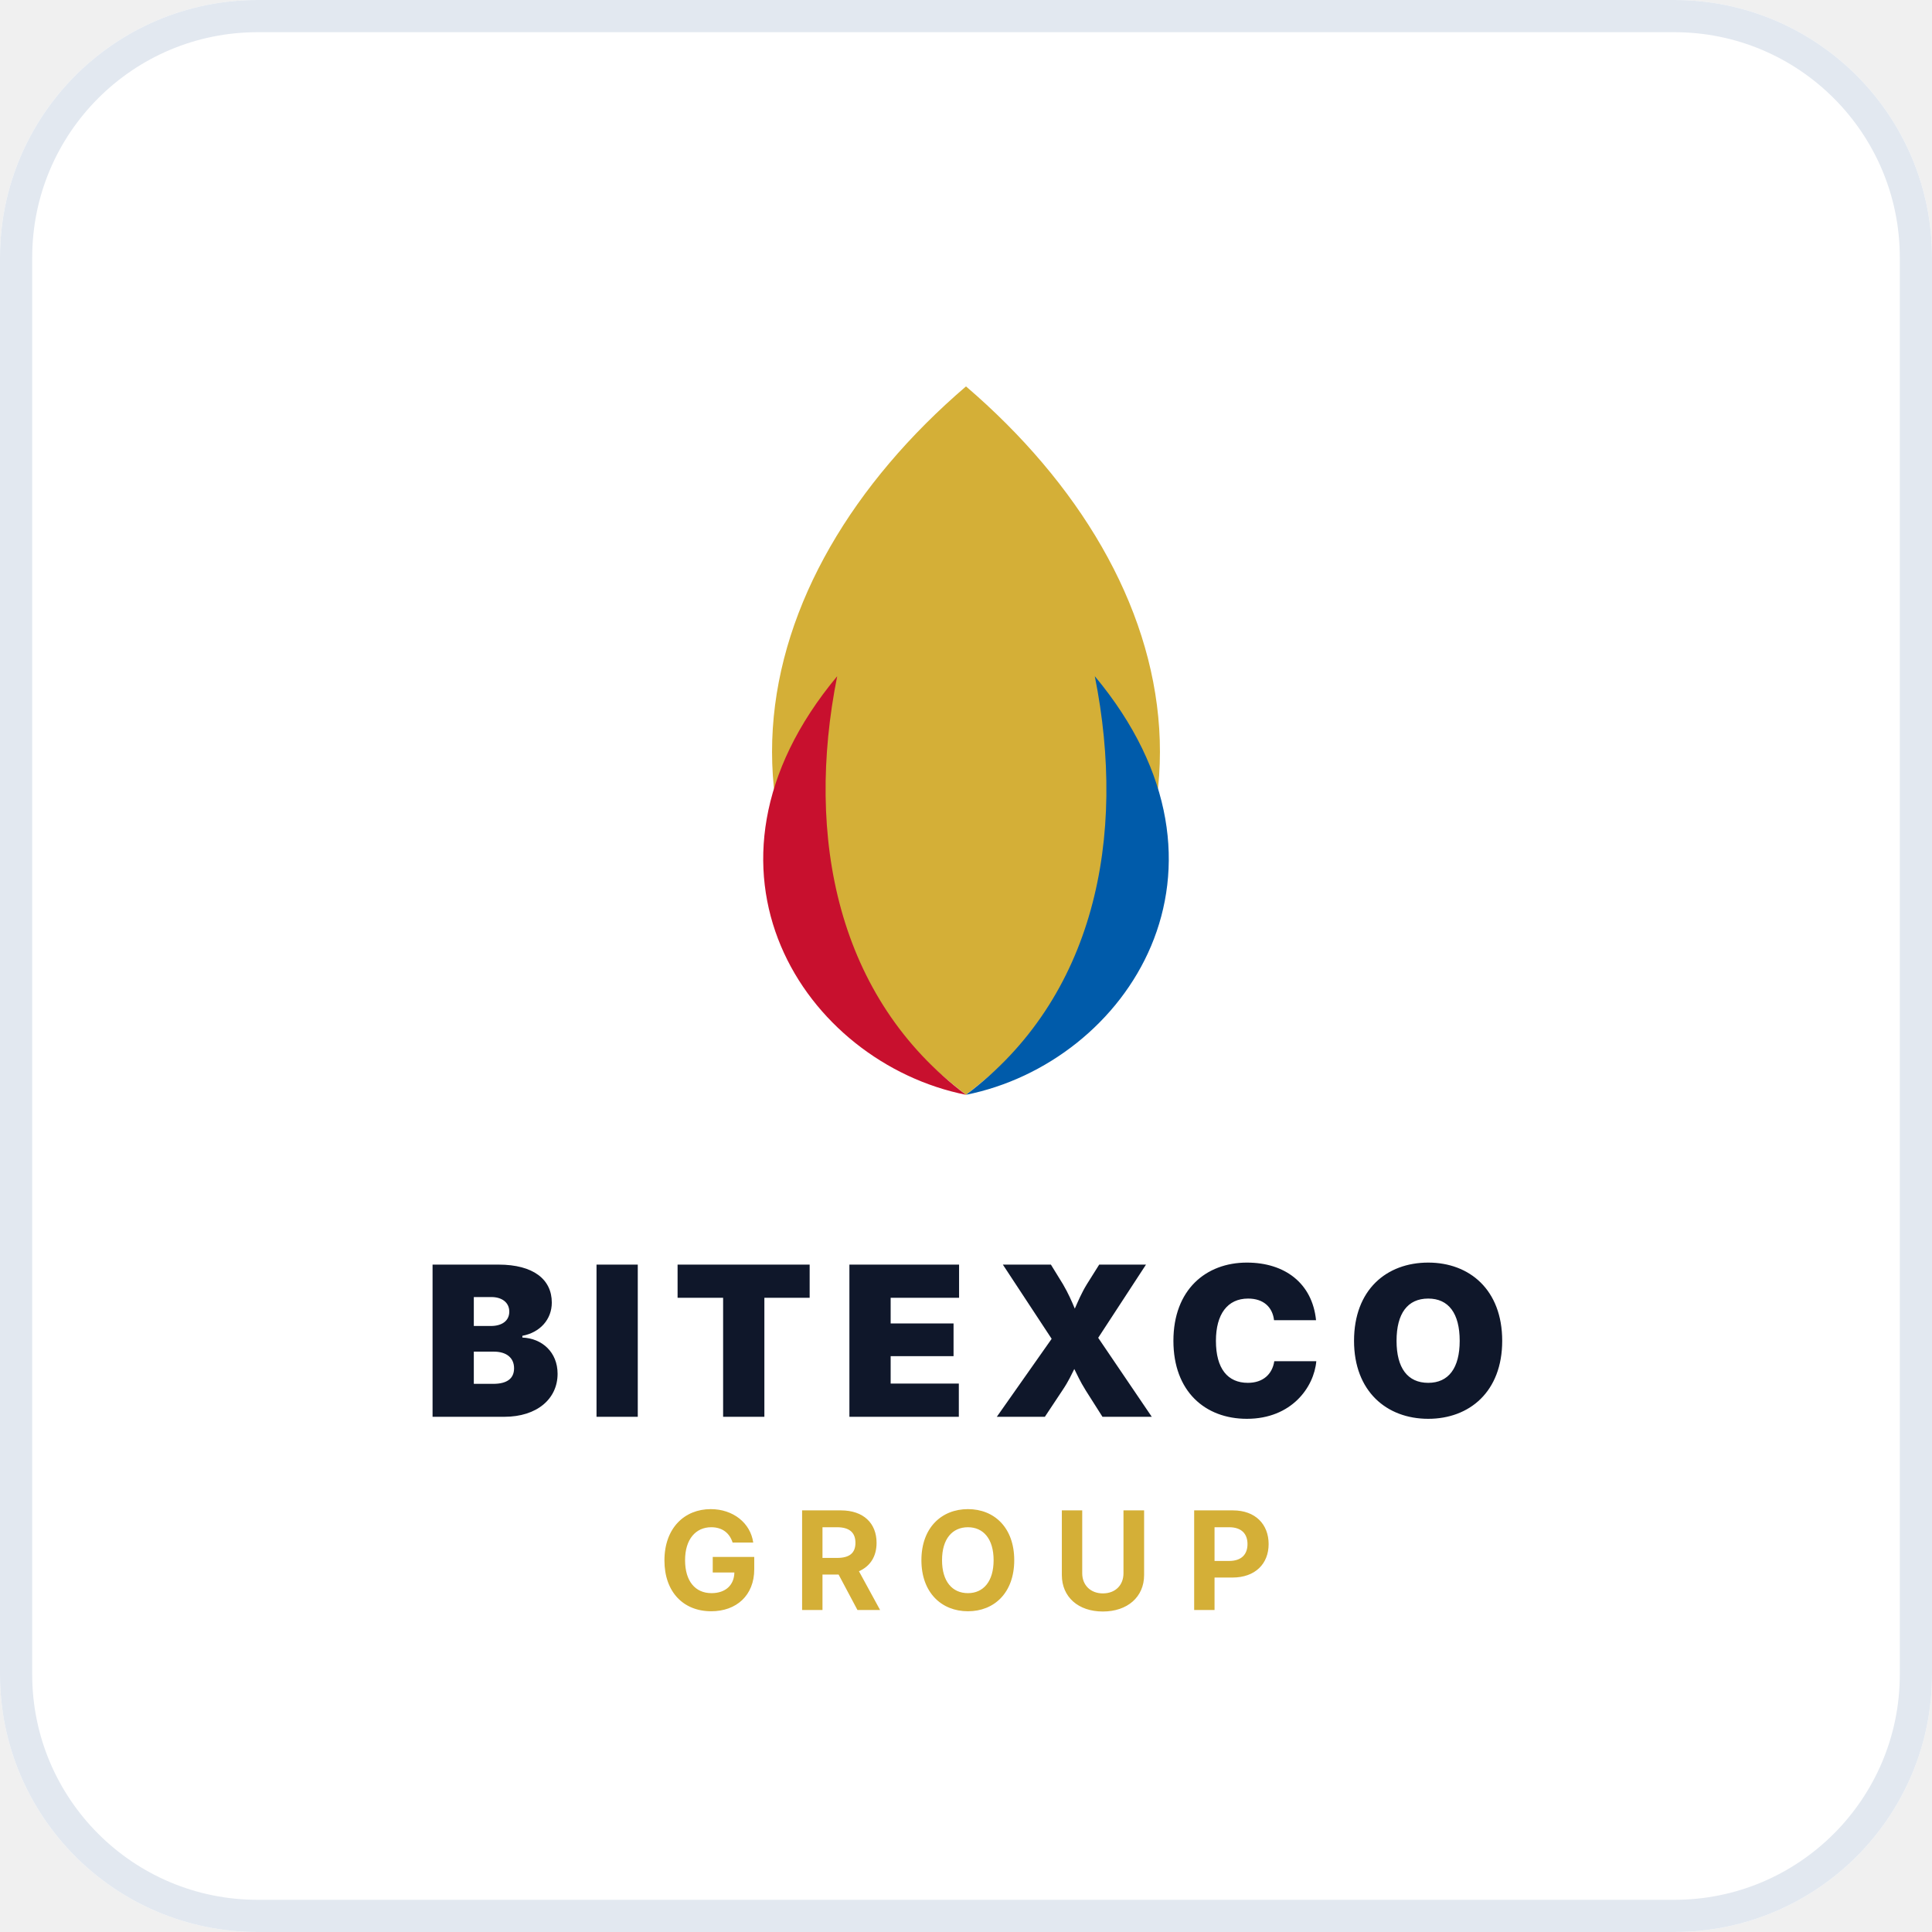
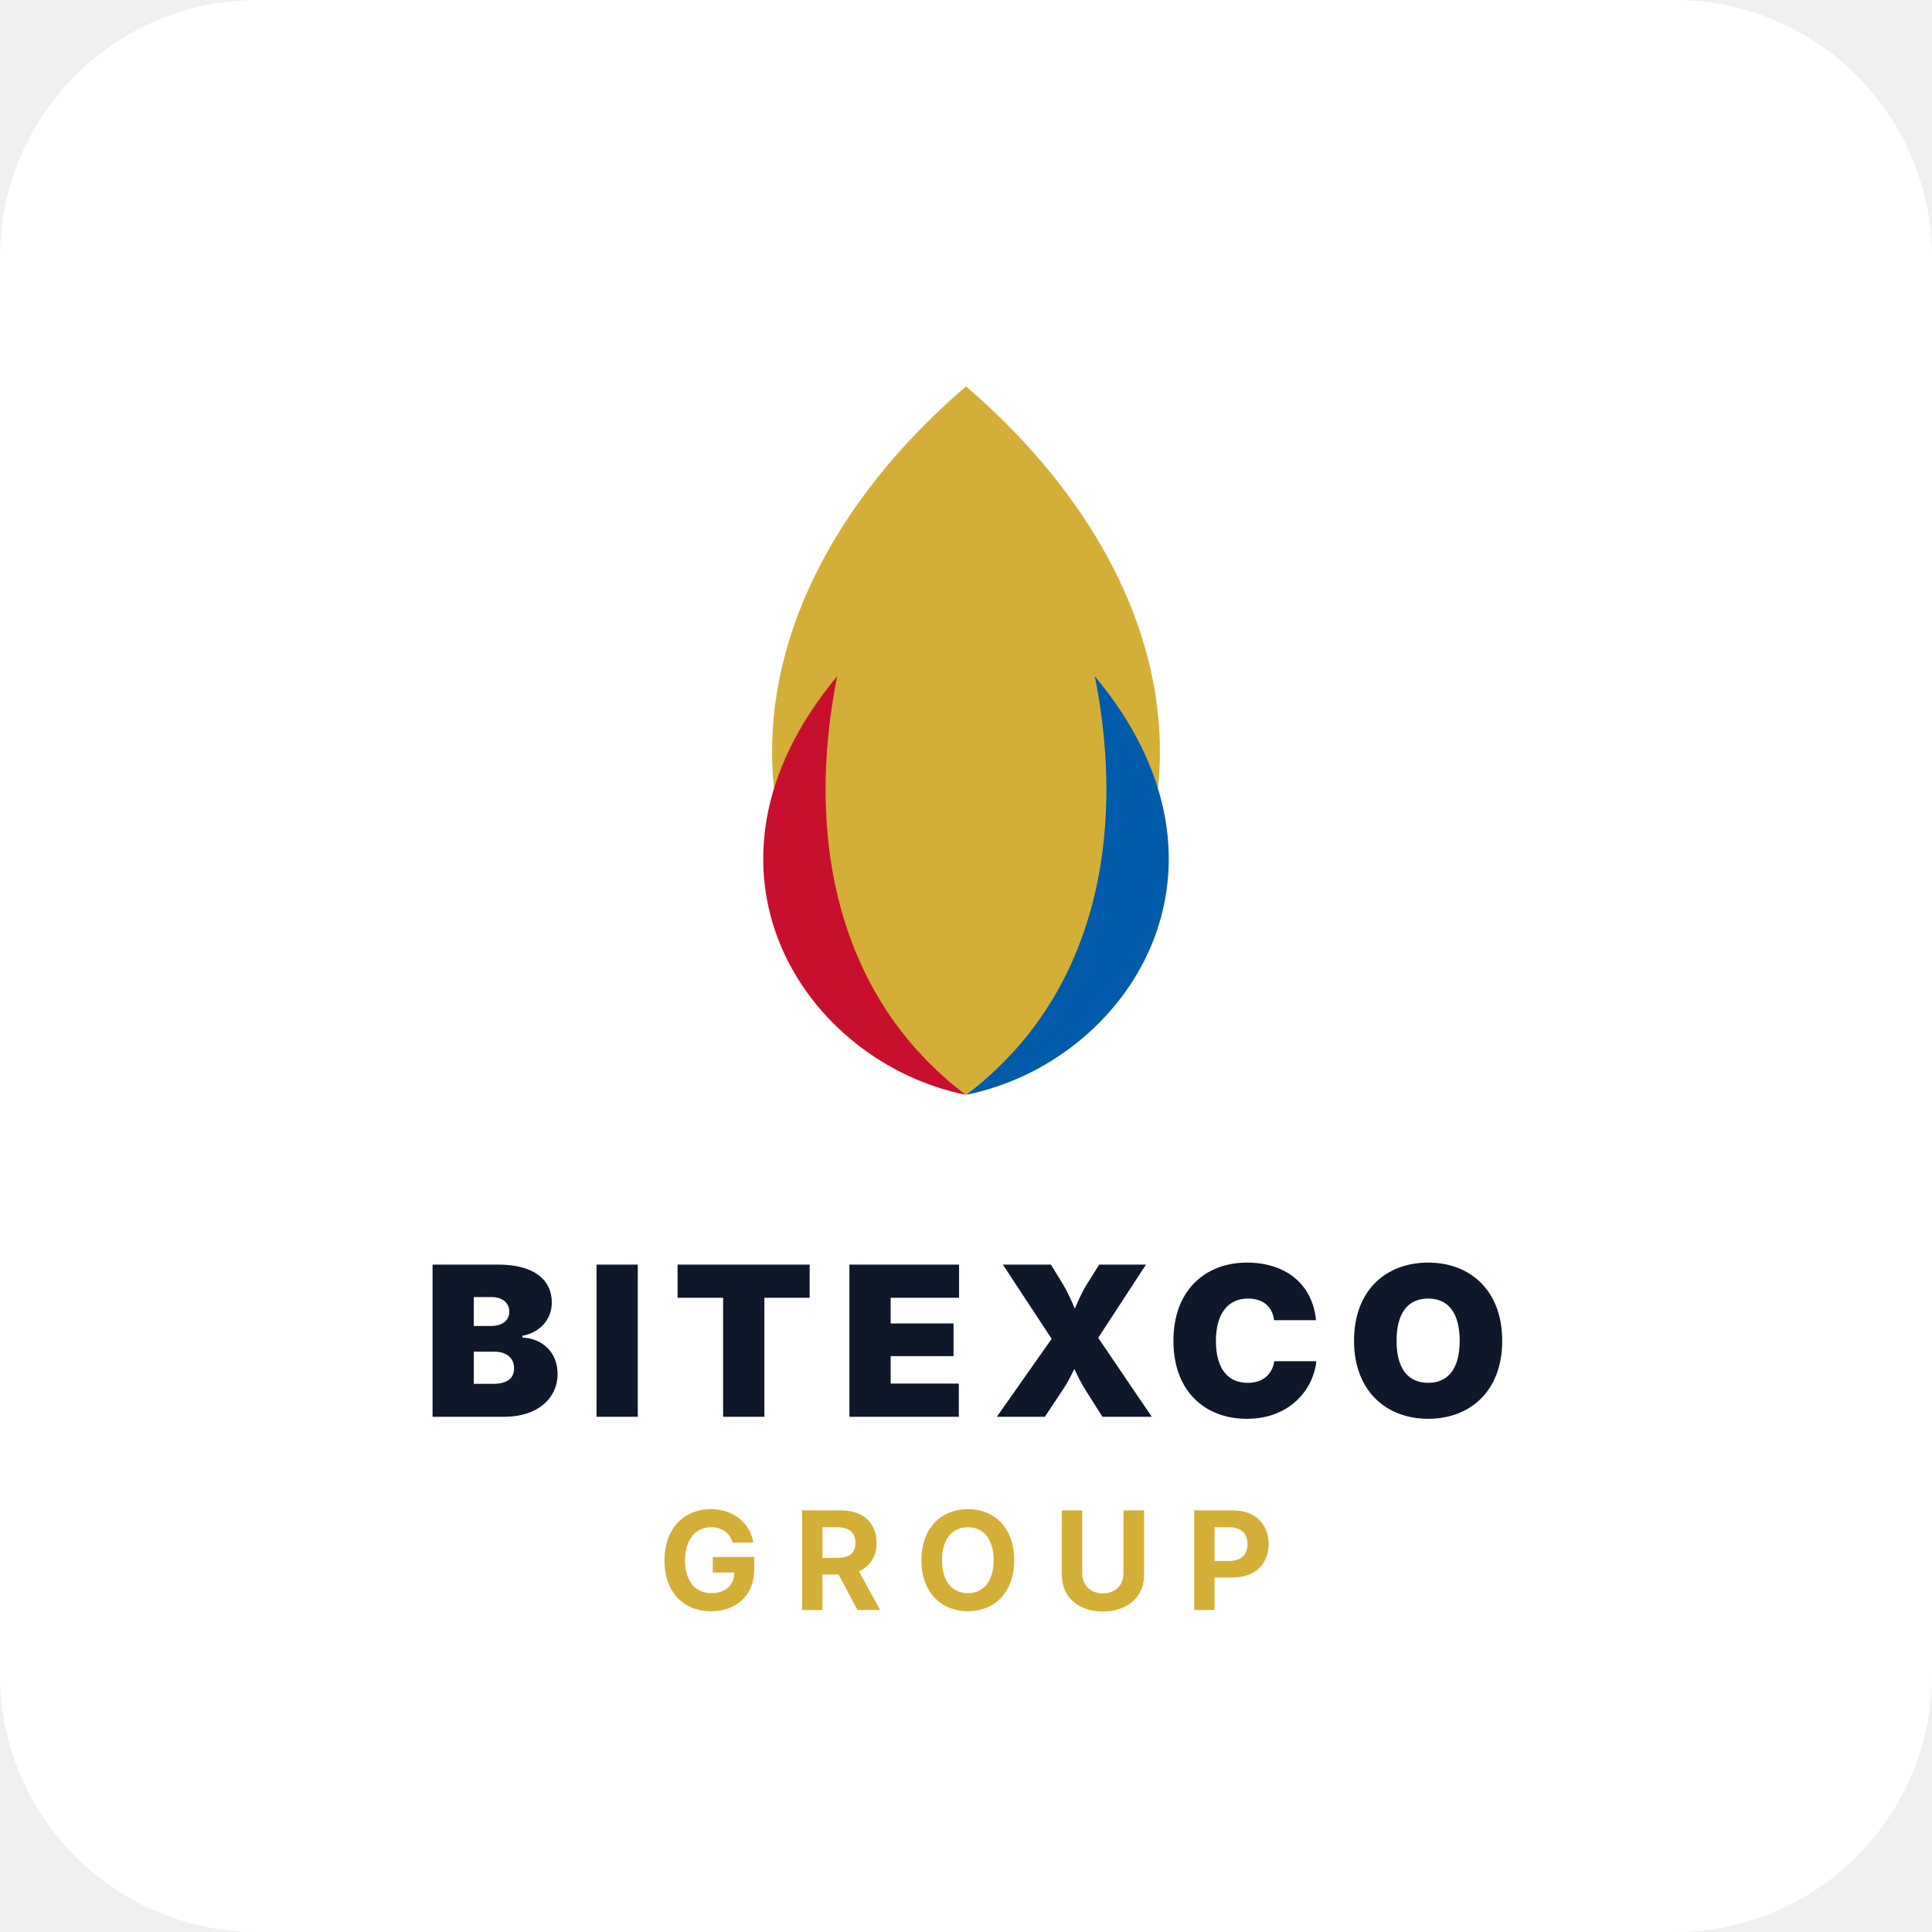
<svg xmlns="http://www.w3.org/2000/svg" viewBox="0 0 120 120" width="120" height="120">
  <rect width="120" height="120" rx="16" fill="#FFFFFF" />
-   <rect x="1" y="1" width="118" height="118" rx="15" fill="none" stroke="#E2E8F0" stroke-width="2" />
  <g transform="translate(60, 48)">
    <path d="M0 -24 C-14 -12, -18 6, 0 20 C18 6, 14 -12, 0 -24 Z" fill="#D4AF37" />
    <path d="M-8 -6 C-18 6, -10 18, 0 20 C-8 14, -10 4, -8 -6 Z" fill="#C8102E" />
    <path d="M8 -6 C18 6, 10 18, 0 20 C8 14, 10 4, 8 -6 Z" fill="#005BAA" />
  </g>
  <text x="60" y="88" font-family="'Inter', -apple-system, sans-serif" font-weight="900" font-size="13" fill="#0F172A" text-anchor="middle" letter-spacing="1.5">BITEXCO</text>
  <text x="60" y="100" font-family="'Inter', -apple-system, sans-serif" font-weight="700" font-size="8.5" fill="#D4AF37" text-anchor="middle" letter-spacing="2">GROUP</text>
</svg>
